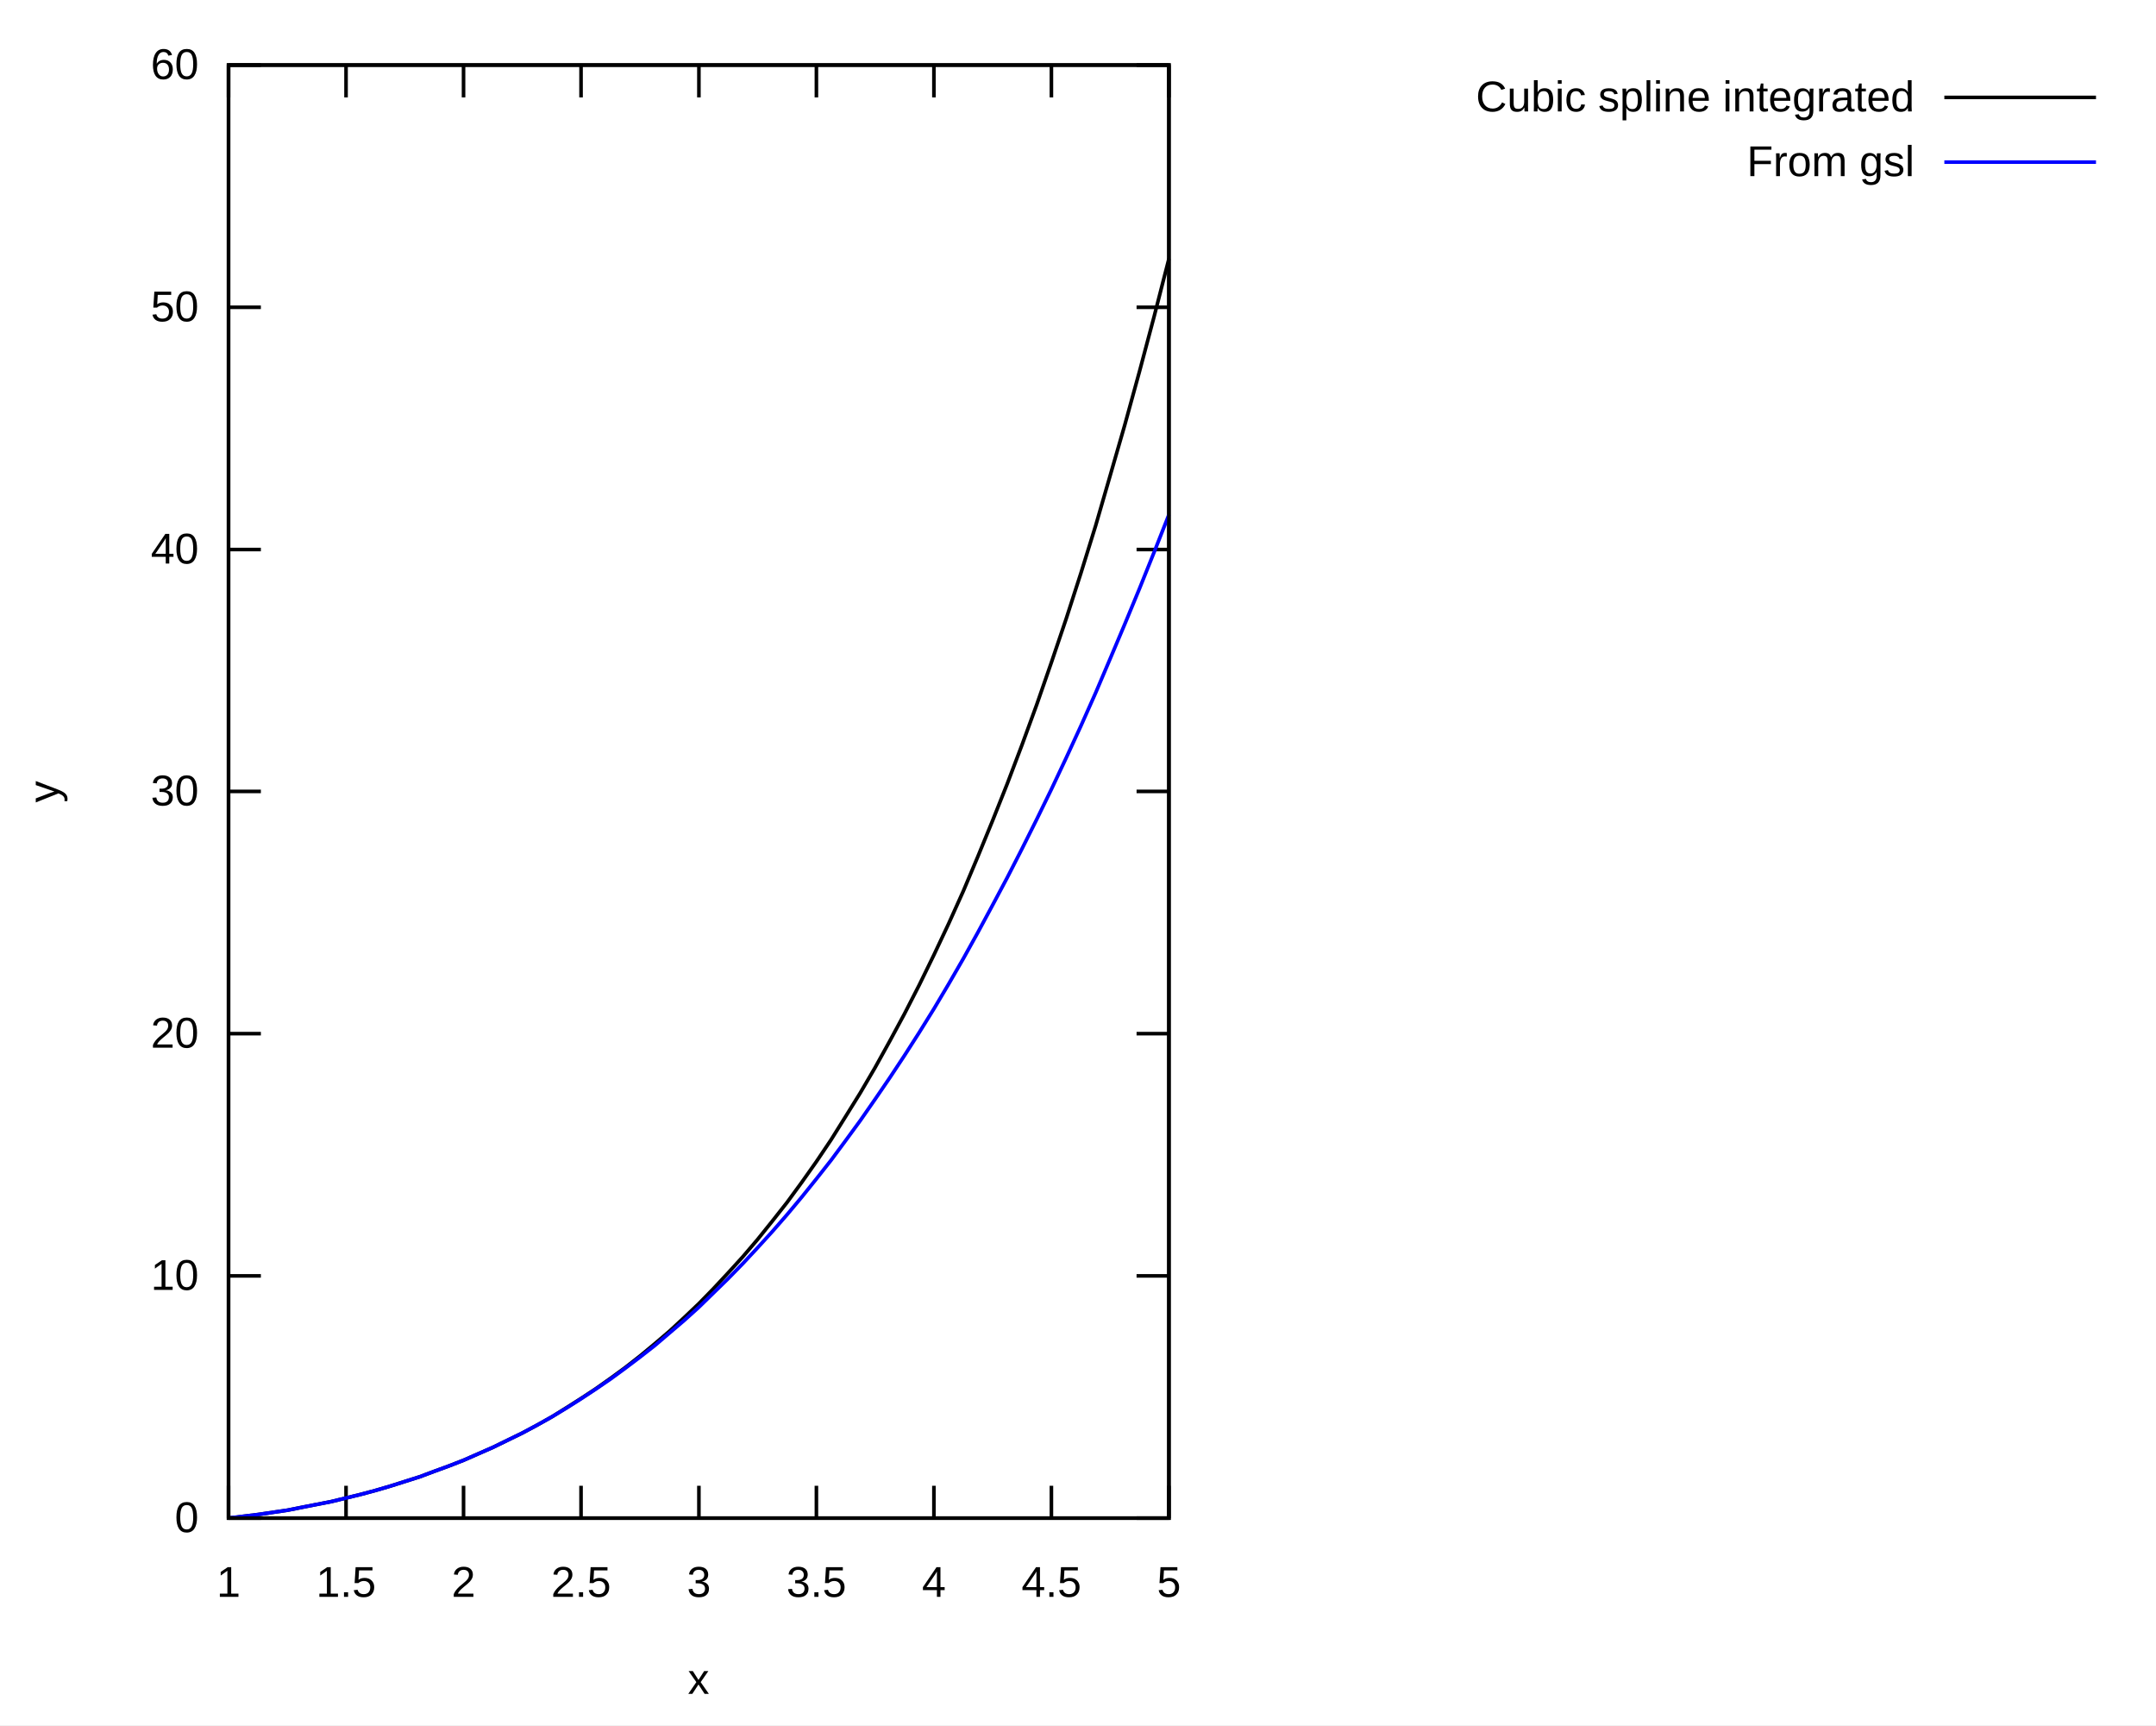
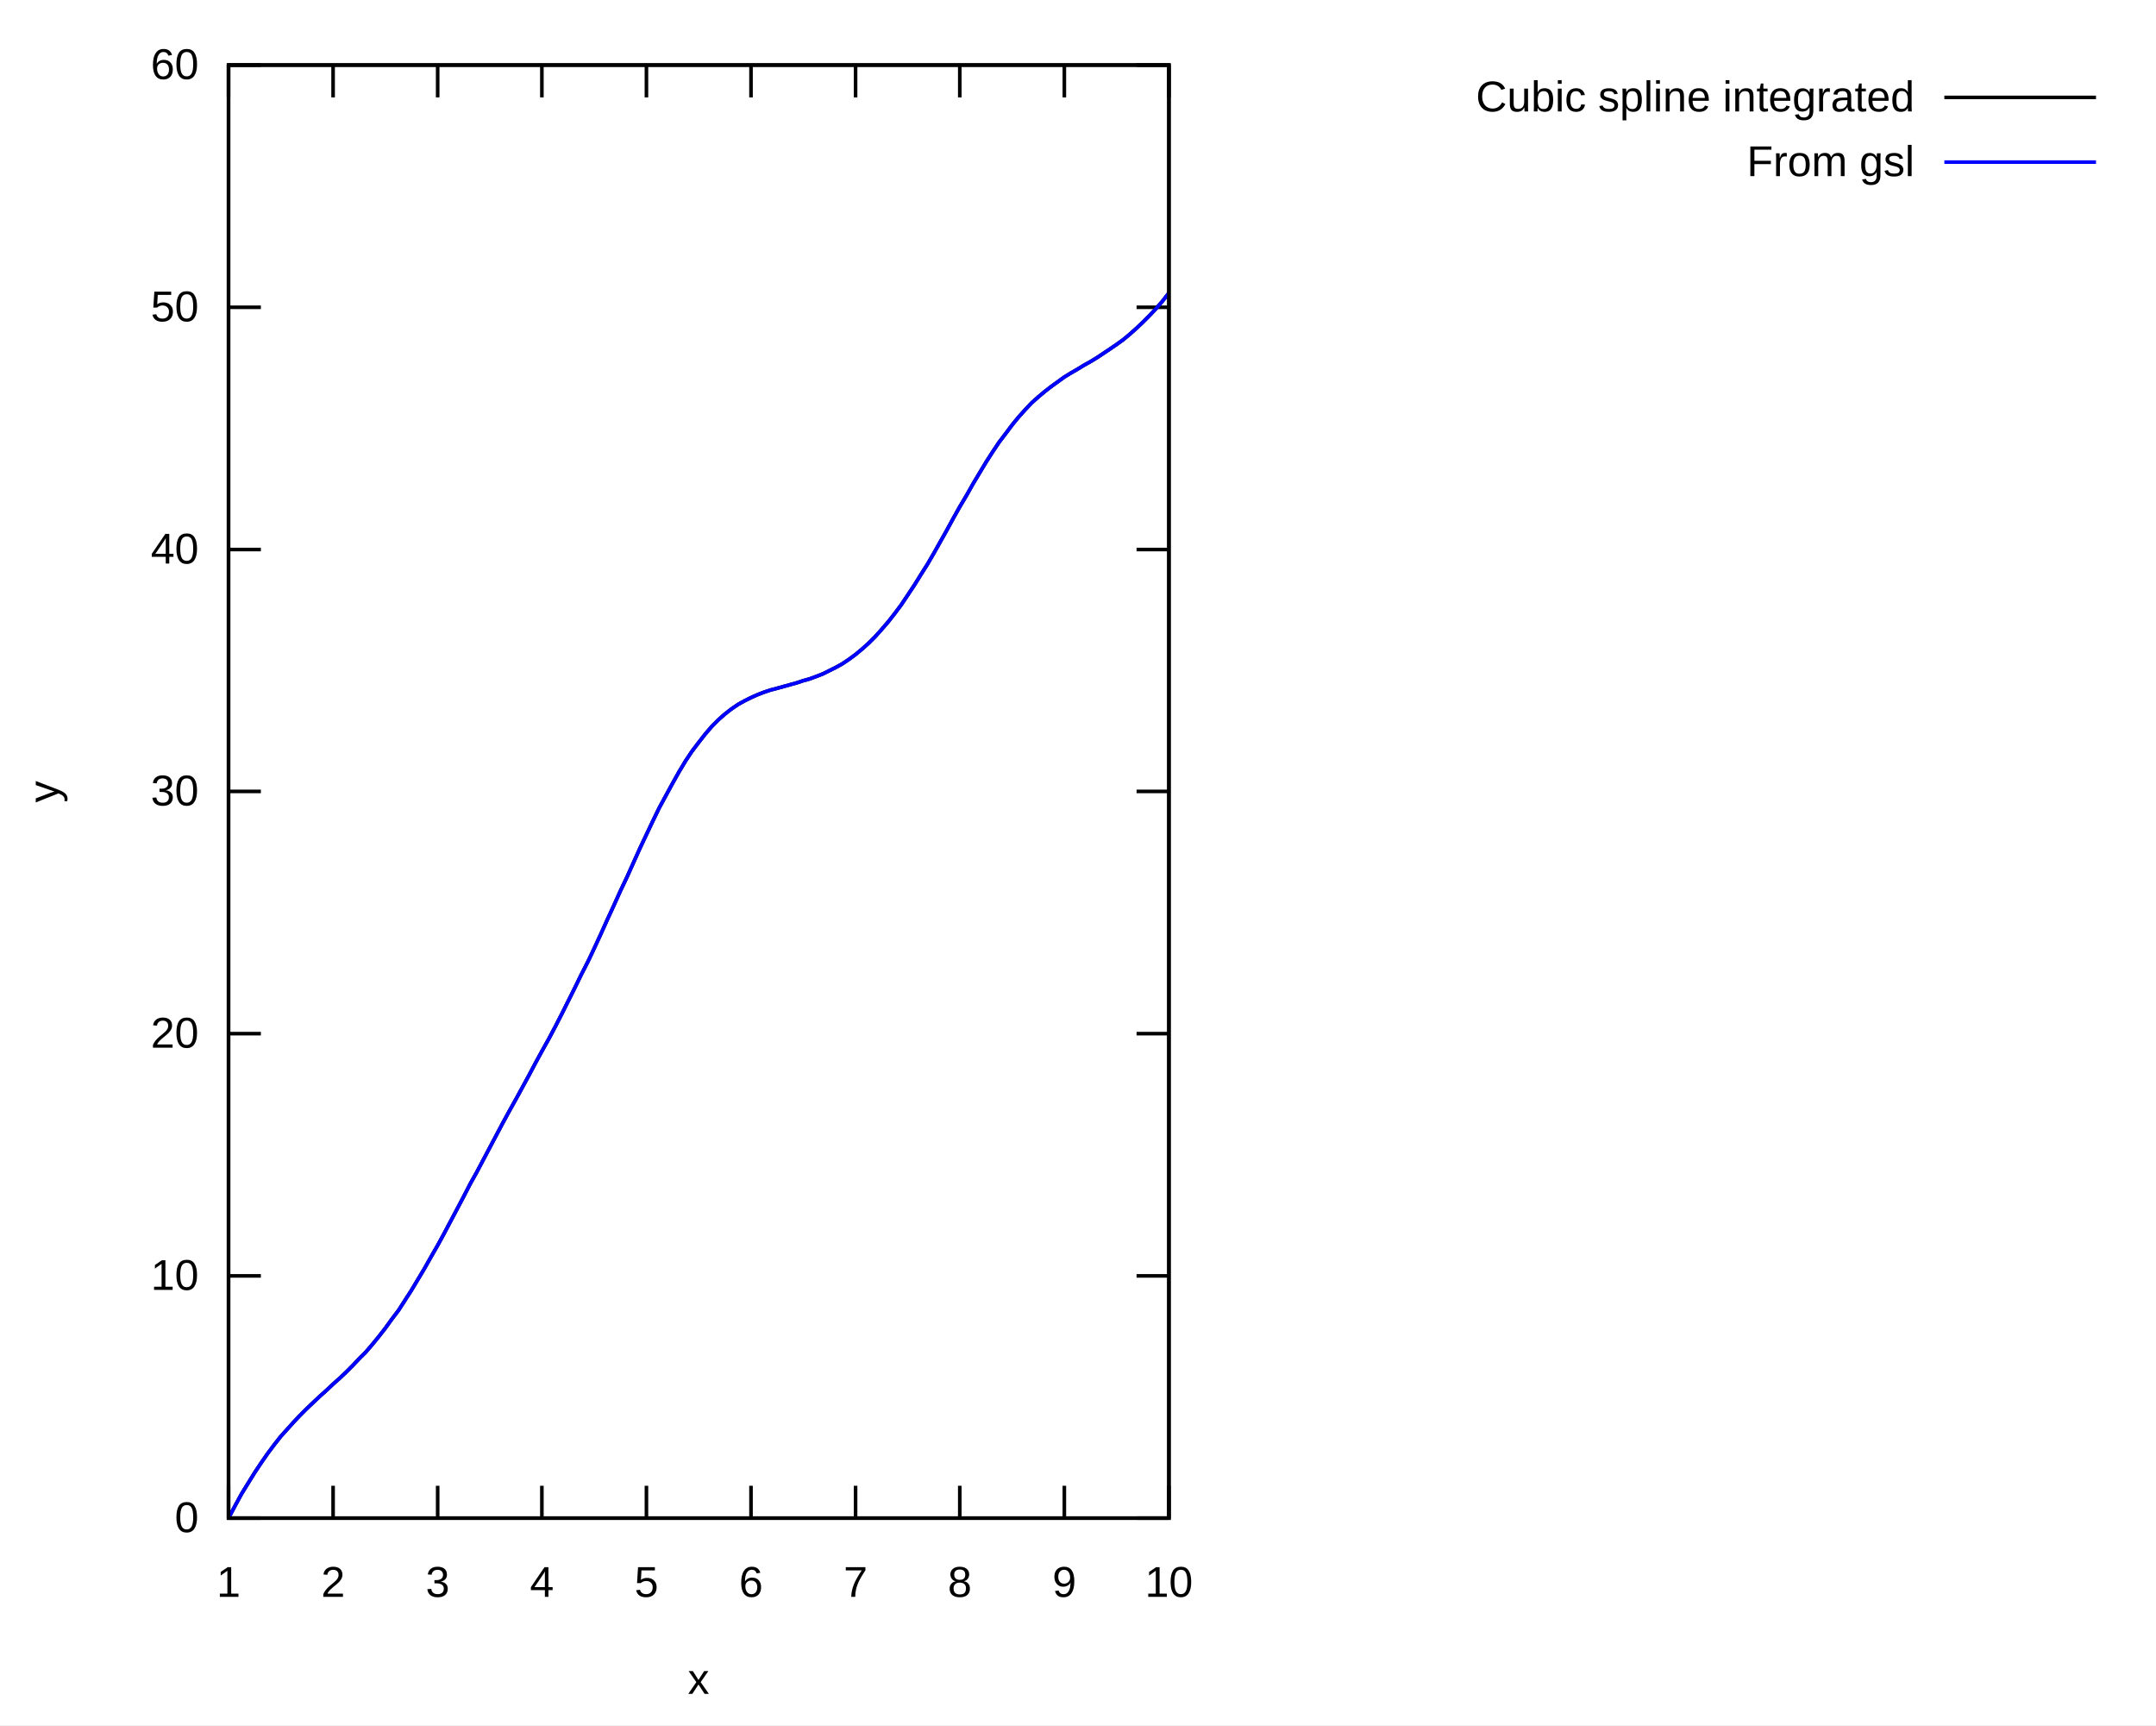
<svg xmlns="http://www.w3.org/2000/svg" xmlns:xlink="http://www.w3.org/1999/xlink" width="600" height="480" viewBox="0 0 600 480">
  <g id="gnuplot_canvas">
    <rect x="0" y="0" width="600" height="480" fill="#ffffff" />
    <defs>
      <circle id="gpDot" r="0.5" stroke-width="0.5" />
      <path id="gpPt0" stroke-width="0.222" stroke="currentColor" d="M-1,0 h2 M0,-1 v2" />
      <path id="gpPt1" stroke-width="0.222" stroke="currentColor" d="M-1,-1 L1,1 M1,-1 L-1,1" />
      <path id="gpPt2" stroke-width="0.222" stroke="currentColor" d="M-1,0 L1,0 M0,-1 L0,1 M-1,-1 L1,1 M-1,1 L1,-1" />
      <rect id="gpPt3" stroke-width="0.222" stroke="currentColor" x="-1" y="-1" width="2" height="2" />
      <rect id="gpPt4" stroke-width="0.222" stroke="currentColor" fill="currentColor" x="-1" y="-1" width="2" height="2" />
      <circle id="gpPt5" stroke-width="0.222" stroke="currentColor" cx="0" cy="0" r="1" />
      <use xlink:href="#gpPt5" id="gpPt6" fill="currentColor" stroke="none" />
      <path id="gpPt7" stroke-width="0.222" stroke="currentColor" d="M0,-1.33 L-1.33,0.67 L1.33,0.67 z" />
      <use xlink:href="#gpPt7" id="gpPt8" fill="currentColor" stroke="none" />
      <use xlink:href="#gpPt7" id="gpPt9" stroke="currentColor" transform="rotate(180)" />
      <use xlink:href="#gpPt9" id="gpPt10" fill="currentColor" stroke="none" />
      <use xlink:href="#gpPt3" id="gpPt11" stroke="currentColor" transform="rotate(45)" />
      <use xlink:href="#gpPt11" id="gpPt12" fill="currentColor" stroke="none" />
      <path id="gpPt13" stroke-width="0.222" stroke="currentColor" d="M0,1.330 L1.265,0.411 L0.782,-1.067 L-0.782,-1.076 L-1.265,0.411 z" />
      <use xlink:href="#gpPt13" id="gpPt14" fill="currentColor" stroke="none" />
      <filter id="textbox" filterUnits="objectBoundingBox" x="0" y="0" height="1" width="1">
        <feFlood flood-color="#FFFFFF" flood-opacity="1" result="bgnd" />
        <feComposite in="SourceGraphic" in2="bgnd" operator="atop" />
      </filter>
      <filter id="greybox" filterUnits="objectBoundingBox" x="0" y="0" height="1" width="1">
        <feFlood flood-color="lightgrey" flood-opacity="1" result="grey" />
        <feComposite in="SourceGraphic" in2="grey" operator="atop" />
      </filter>
    </defs>
    <g fill="none" color="#FFFFFF" stroke="currentColor" stroke-width="1.00" stroke-linecap="butt" stroke-linejoin="miter">
</g>
    <g fill="none" color="black" stroke="currentColor" stroke-width="1.00" stroke-linecap="butt" stroke-linejoin="miter">
      <path stroke="black" d="M63.6,422.4 L72.6,422.4 M325.3,422.4 L316.3,422.4  " />
      <g transform="translate(55.3,426.3)" stroke="none" fill="black" font-family="Arial" font-size="12.00" text-anchor="end">
        <text>
          <tspan font-family="Arial"> 0</tspan>
        </text>
      </g>
    </g>
    <g fill="none" color="black" stroke="currentColor" stroke-width="1.00" stroke-linecap="butt" stroke-linejoin="miter">
      <path stroke="black" d="M63.6,355.0 L72.6,355.0 M325.3,355.0 L316.3,355.0  " />
      <g transform="translate(55.3,358.9)" stroke="none" fill="black" font-family="Arial" font-size="12.00" text-anchor="end">
        <text>
          <tspan font-family="Arial"> 10</tspan>
        </text>
      </g>
    </g>
    <g fill="none" color="black" stroke="currentColor" stroke-width="1.00" stroke-linecap="butt" stroke-linejoin="miter">
      <path stroke="black" d="M63.6,287.6 L72.6,287.6 M325.3,287.6 L316.3,287.6  " />
      <g transform="translate(55.3,291.5)" stroke="none" fill="black" font-family="Arial" font-size="12.00" text-anchor="end">
        <text>
          <tspan font-family="Arial"> 20</tspan>
        </text>
      </g>
    </g>
    <g fill="none" color="black" stroke="currentColor" stroke-width="1.00" stroke-linecap="butt" stroke-linejoin="miter">
      <path stroke="black" d="M63.6,220.2 L72.6,220.2 M325.3,220.2 L316.3,220.2  " />
      <g transform="translate(55.3,224.1)" stroke="none" fill="black" font-family="Arial" font-size="12.00" text-anchor="end">
        <text>
          <tspan font-family="Arial"> 30</tspan>
        </text>
      </g>
    </g>
    <g fill="none" color="black" stroke="currentColor" stroke-width="1.00" stroke-linecap="butt" stroke-linejoin="miter">
      <path stroke="black" d="M63.6,152.9 L72.6,152.9 M325.3,152.9 L316.3,152.9  " />
      <g transform="translate(55.3,156.8)" stroke="none" fill="black" font-family="Arial" font-size="12.00" text-anchor="end">
        <text>
          <tspan font-family="Arial"> 40</tspan>
        </text>
      </g>
    </g>
    <g fill="none" color="black" stroke="currentColor" stroke-width="1.00" stroke-linecap="butt" stroke-linejoin="miter">
      <path stroke="black" d="M63.6,85.5 L72.6,85.5 M325.3,85.5 L316.3,85.5  " />
      <g transform="translate(55.3,89.4)" stroke="none" fill="black" font-family="Arial" font-size="12.00" text-anchor="end">
        <text>
          <tspan font-family="Arial"> 50</tspan>
        </text>
      </g>
    </g>
    <g fill="none" color="black" stroke="currentColor" stroke-width="1.00" stroke-linecap="butt" stroke-linejoin="miter">
      <path stroke="black" d="M63.6,18.1 L72.6,18.1 M325.3,18.1 L316.3,18.1  " />
      <g transform="translate(55.3,22.0)" stroke="none" fill="black" font-family="Arial" font-size="12.00" text-anchor="end">
        <text>
          <tspan font-family="Arial"> 60</tspan>
        </text>
      </g>
    </g>
    <g fill="none" color="black" stroke="currentColor" stroke-width="1.00" stroke-linecap="butt" stroke-linejoin="miter">
      <path stroke="black" d="M63.6,422.4 L63.6,413.4 M63.6,18.1 L63.6,27.1  " />
      <g transform="translate(63.6,444.3)" stroke="none" fill="black" font-family="Arial" font-size="12.00" text-anchor="middle">
        <text>
          <tspan font-family="Arial"> 1</tspan>
        </text>
      </g>
    </g>
    <g fill="none" color="black" stroke="currentColor" stroke-width="1.00" stroke-linecap="butt" stroke-linejoin="miter">
-       <path stroke="black" d="M96.3,422.4 L96.3,413.4 M96.3,18.1 L96.3,27.1  " />
-       <g transform="translate(96.3,444.3)" stroke="none" fill="black" font-family="Arial" font-size="12.00" text-anchor="middle">
-         <text>
-           <tspan font-family="Arial"> 1.5</tspan>
-         </text>
-       </g>
-     </g>
-     <g fill="none" color="black" stroke="currentColor" stroke-width="1.00" stroke-linecap="butt" stroke-linejoin="miter">
-       <path stroke="black" d="M129.0,422.4 L129.0,413.4 M129.0,18.1 L129.0,27.1  " />
-       <g transform="translate(129.0,444.3)" stroke="none" fill="black" font-family="Arial" font-size="12.00" text-anchor="middle">
+       <path stroke="black" d="M92.7,422.4 L92.7,413.4 M92.7,18.1 L92.7,27.1  " />
+       <g transform="translate(92.7,444.3)" stroke="none" fill="black" font-family="Arial" font-size="12.00" text-anchor="middle">
        <text>
          <tspan font-family="Arial"> 2</tspan>
        </text>
      </g>
    </g>
    <g fill="none" color="black" stroke="currentColor" stroke-width="1.00" stroke-linecap="butt" stroke-linejoin="miter">
-       <path stroke="black" d="M161.7,422.4 L161.7,413.4 M161.7,18.1 L161.7,27.1  " />
-       <g transform="translate(161.7,444.3)" stroke="none" fill="black" font-family="Arial" font-size="12.00" text-anchor="middle">
-         <text>
-           <tspan font-family="Arial"> 2.5</tspan>
-         </text>
-       </g>
-     </g>
-     <g fill="none" color="black" stroke="currentColor" stroke-width="1.00" stroke-linecap="butt" stroke-linejoin="miter">
-       <path stroke="black" d="M194.5,422.4 L194.5,413.4 M194.5,18.1 L194.5,27.1  " />
-       <g transform="translate(194.5,444.3)" stroke="none" fill="black" font-family="Arial" font-size="12.00" text-anchor="middle">
+       <path stroke="black" d="M121.8,422.4 L121.8,413.4 M121.8,18.1 L121.8,27.1  " />
+       <g transform="translate(121.8,444.3)" stroke="none" fill="black" font-family="Arial" font-size="12.00" text-anchor="middle">
        <text>
          <tspan font-family="Arial"> 3</tspan>
        </text>
      </g>
    </g>
    <g fill="none" color="black" stroke="currentColor" stroke-width="1.00" stroke-linecap="butt" stroke-linejoin="miter">
-       <path stroke="black" d="M227.2,422.4 L227.2,413.4 M227.2,18.1 L227.2,27.1  " />
-       <g transform="translate(227.2,444.3)" stroke="none" fill="black" font-family="Arial" font-size="12.00" text-anchor="middle">
-         <text>
-           <tspan font-family="Arial"> 3.5</tspan>
-         </text>
-       </g>
-     </g>
-     <g fill="none" color="black" stroke="currentColor" stroke-width="1.00" stroke-linecap="butt" stroke-linejoin="miter">
-       <path stroke="black" d="M259.9,422.4 L259.9,413.4 M259.9,18.1 L259.9,27.1  " />
-       <g transform="translate(259.9,444.3)" stroke="none" fill="black" font-family="Arial" font-size="12.00" text-anchor="middle">
+       <path stroke="black" d="M150.8,422.4 L150.8,413.4 M150.8,18.1 L150.8,27.1  " />
+       <g transform="translate(150.8,444.3)" stroke="none" fill="black" font-family="Arial" font-size="12.00" text-anchor="middle">
        <text>
          <tspan font-family="Arial"> 4</tspan>
        </text>
      </g>
    </g>
    <g fill="none" color="black" stroke="currentColor" stroke-width="1.00" stroke-linecap="butt" stroke-linejoin="miter">
-       <path stroke="black" d="M292.6,422.4 L292.6,413.4 M292.6,18.1 L292.6,27.1  " />
-       <g transform="translate(292.6,444.3)" stroke="none" fill="black" font-family="Arial" font-size="12.00" text-anchor="middle">
-         <text>
-           <tspan font-family="Arial"> 4.5</tspan>
+       <path stroke="black" d="M179.9,422.4 L179.9,413.4 M179.9,18.1 L179.9,27.1  " />
+       <g transform="translate(179.9,444.3)" stroke="none" fill="black" font-family="Arial" font-size="12.00" text-anchor="middle">
+         <text>
+           <tspan font-family="Arial"> 5</tspan>
+         </text>
+       </g>
+     </g>
+     <g fill="none" color="black" stroke="currentColor" stroke-width="1.00" stroke-linecap="butt" stroke-linejoin="miter">
+       <path stroke="black" d="M209.0,422.4 L209.0,413.4 M209.0,18.1 L209.0,27.1  " />
+       <g transform="translate(209.0,444.3)" stroke="none" fill="black" font-family="Arial" font-size="12.00" text-anchor="middle">
+         <text>
+           <tspan font-family="Arial"> 6</tspan>
+         </text>
+       </g>
+     </g>
+     <g fill="none" color="black" stroke="currentColor" stroke-width="1.00" stroke-linecap="butt" stroke-linejoin="miter">
+       <path stroke="black" d="M238.1,422.4 L238.1,413.4 M238.1,18.1 L238.1,27.1  " />
+       <g transform="translate(238.1,444.3)" stroke="none" fill="black" font-family="Arial" font-size="12.00" text-anchor="middle">
+         <text>
+           <tspan font-family="Arial"> 7</tspan>
+         </text>
+       </g>
+     </g>
+     <g fill="none" color="black" stroke="currentColor" stroke-width="1.00" stroke-linecap="butt" stroke-linejoin="miter">
+       <path stroke="black" d="M267.1,422.4 L267.1,413.4 M267.1,18.1 L267.1,27.1  " />
+       <g transform="translate(267.1,444.3)" stroke="none" fill="black" font-family="Arial" font-size="12.00" text-anchor="middle">
+         <text>
+           <tspan font-family="Arial"> 8</tspan>
+         </text>
+       </g>
+     </g>
+     <g fill="none" color="black" stroke="currentColor" stroke-width="1.00" stroke-linecap="butt" stroke-linejoin="miter">
+       <path stroke="black" d="M296.2,422.4 L296.2,413.4 M296.2,18.1 L296.2,27.1  " />
+       <g transform="translate(296.2,444.3)" stroke="none" fill="black" font-family="Arial" font-size="12.00" text-anchor="middle">
+         <text>
+           <tspan font-family="Arial"> 9</tspan>
        </text>
      </g>
    </g>
    <g fill="none" color="black" stroke="currentColor" stroke-width="1.00" stroke-linecap="butt" stroke-linejoin="miter">
      <path stroke="black" d="M325.3,422.4 L325.3,413.4 M325.3,18.1 L325.3,27.1  " />
      <g transform="translate(325.3,444.3)" stroke="none" fill="black" font-family="Arial" font-size="12.00" text-anchor="middle">
        <text>
-           <tspan font-family="Arial"> 5</tspan>
+           <tspan font-family="Arial"> 10</tspan>
        </text>
      </g>
    </g>
    <g fill="none" color="black" stroke="currentColor" stroke-width="1.00" stroke-linecap="butt" stroke-linejoin="miter">
</g>
    <g fill="none" color="black" stroke="currentColor" stroke-width="1.00" stroke-linecap="butt" stroke-linejoin="miter">
      <path stroke="black" d="M63.6,18.1 L63.6,422.4 L325.3,422.4 L325.3,18.1 L63.6,18.1 Z  " />
    </g>
    <g fill="none" color="black" stroke="currentColor" stroke-width="1.00" stroke-linecap="butt" stroke-linejoin="miter">
      <g transform="translate(16.3,220.3) rotate(270)" stroke="none" fill="black" font-family="Arial" font-size="12.00" text-anchor="middle">
        <text>
          <tspan font-family="Arial">y</tspan>
        </text>
      </g>
    </g>
    <g fill="none" color="black" stroke="currentColor" stroke-width="1.00" stroke-linecap="butt" stroke-linejoin="miter">
      <g transform="translate(194.4,471.3)" stroke="none" fill="black" font-family="Arial" font-size="12.00" text-anchor="middle">
        <text>
          <tspan font-family="Arial">x</tspan>
        </text>
      </g>
    </g>
    <g fill="none" color="black" stroke="currentColor" stroke-width="1.00" stroke-linecap="butt" stroke-linejoin="miter">
</g>
    <g id="gnuplot_plot_1">
      <g fill="none" color="black" stroke="currentColor" stroke-width="1.00" stroke-linecap="butt" stroke-linejoin="miter">
        <g transform="translate(532.8,31.0)" stroke="none" fill="black" font-family="Arial" font-size="12.00" text-anchor="end">
          <text>
            <tspan font-family="Arial">Cubic spline integrated</tspan>
          </text>
        </g>
      </g>
      <g fill="none" color="black" stroke="currentColor" stroke-width="1.00" stroke-linecap="butt" stroke-linejoin="miter">
-         <path stroke="rgb(  0,   0,   0)" d="M541.1,27.1 L583.3,27.1 M63.6,422.4 L67.7,421.9 L71.8,421.4 L75.9,420.8 L80.0,420.2 L84.0,419.4   L88.1,418.6 L92.2,417.8 L96.3,416.8 L100.4,415.8 L104.5,414.7 L108.6,413.5 L112.7,412.2 L116.8,410.9   L120.8,409.4 L124.9,407.9 L129.0,406.3 L133.1,404.5 L137.2,402.7 L141.3,400.7 L145.4,398.7 L149.5,396.5   L153.6,394.2 L157.6,391.7 L161.7,389.1 L165.8,386.4 L169.9,383.5 L174.0,380.5 L178.1,377.3 L182.2,373.9   L186.3,370.4 L190.4,366.6 L194.5,362.7 L198.5,358.6 L202.6,354.2 L206.7,349.7 L210.8,344.9 L214.9,339.8   L219.0,334.6 L223.1,329.0 L227.2,323.2 L231.3,317.1 L235.3,310.7 L239.4,304.1 L243.5,297.1 L247.6,289.7   L251.7,282.1 L255.8,274.1 L259.9,265.7 L264.0,257.0 L268.1,247.9 L272.1,238.4 L276.2,228.4 L280.3,218.1   L284.4,207.3 L288.5,196.1 L292.6,184.3 L296.7,172.2 L300.8,159.5 L304.9,146.3 L308.9,132.5 L313.0,118.3   L317.1,103.4 L321.2,88.0 L325.3,72.0  " />
+         <path stroke="rgb(  0,   0,   0)" d="M541.1,27.1 L583.3,27.1 M63.6,422.4 L65.4,419.0 L67.2,415.7 L69.1,412.6 L70.9,409.7 L72.7,407.0   L74.5,404.4 L76.3,402.0 L78.1,399.7 L80.0,397.6 L81.8,395.6 L83.6,393.7 L85.4,391.9 L87.2,390.2   L89.0,388.5 L90.9,386.8 L92.7,385.1 L94.5,383.5 L96.3,381.8 L98.1,380.0 L99.9,378.1 L101.8,376.2   L103.6,374.1 L105.4,371.9 L107.2,369.6 L109.0,367.1 L110.9,364.6 L112.7,361.8 L114.5,359.0 L116.3,356.0   L118.1,353.0 L119.9,349.8 L121.8,346.5 L123.6,343.2 L125.4,339.8 L127.2,336.4 L129.0,333.0 L130.8,329.5   L132.7,326.1 L134.5,322.7 L136.3,319.3 L138.1,315.9 L139.9,312.5 L141.7,309.2 L143.6,305.8 L145.4,302.5   L147.2,299.2 L149.0,295.8 L150.8,292.5 L152.7,289.1 L154.5,285.7 L156.3,282.2 L158.1,278.6 L159.9,275.0   L161.7,271.3 L163.6,267.6 L165.4,263.8 L167.2,259.9 L169.0,255.9 L170.8,252.0 L172.6,248.0 L174.5,244.0   L176.3,240.0 L178.1,236.0 L179.9,232.2 L181.7,228.4 L183.5,224.7 L185.4,221.2 L187.2,217.9 L189.0,214.7   L190.8,211.7 L192.6,209.0 L194.5,206.5 L196.3,204.2 L198.1,202.1 L199.9,200.3 L201.7,198.7 L203.5,197.3   L205.4,196.0 L207.2,195.0 L209.0,194.1 L210.8,193.3 L212.6,192.6 L214.4,192.0 L216.3,191.5 L218.1,191.0   L219.9,190.5 L221.7,190.0 L223.5,189.4 L225.3,188.9 L227.2,188.2 L229.0,187.5 L230.8,186.6 L232.6,185.7   L234.4,184.7 L236.2,183.5 L238.1,182.1 L239.9,180.6 L241.7,179.0 L243.5,177.2 L245.3,175.2 L247.2,173.0   L249.0,170.7 L250.8,168.3 L252.6,165.6 L254.4,162.9 L256.2,160.0 L258.1,157.0 L259.9,153.9 L261.7,150.7   L263.5,147.5 L265.3,144.2 L267.1,141.0 L269.0,137.8 L270.8,134.6 L272.6,131.6 L274.4,128.6 L276.2,125.8   L278.0,123.1 L279.9,120.6 L281.7,118.2 L283.5,116.0 L285.3,114.0 L287.1,112.1 L289.0,110.4 L290.8,108.9   L292.6,107.5 L294.4,106.2 L296.2,104.9 L298.0,103.8 L299.9,102.7 L301.7,101.6 L303.5,100.6 L305.3,99.5   L307.1,98.3 L308.9,97.1 L310.8,95.8 L312.6,94.5 L314.4,93.0 L316.2,91.4 L318.0,89.7 L319.8,87.9   L321.7,85.9 L323.5,83.8 L325.3,81.5  " />
      </g>
    </g>
    <g id="gnuplot_plot_2">
      <g fill="none" color="black" stroke="currentColor" stroke-width="1.00" stroke-linecap="butt" stroke-linejoin="miter">
        <g transform="translate(532.8,49.0)" stroke="none" fill="black" font-family="Arial" font-size="12.00" text-anchor="end">
          <text>
            <tspan font-family="Arial">From gsl</tspan>
          </text>
        </g>
      </g>
      <g fill="none" color="black" stroke="currentColor" stroke-width="1.00" stroke-linecap="butt" stroke-linejoin="miter">
-         <path stroke="rgb(  0,   0, 255)" d="M541.1,45.1 L583.3,45.1 M63.6,422.4 L67.7,421.9 L71.8,421.4 L75.9,420.8 L80.0,420.2 L84.0,419.4   L88.1,418.6 L92.2,417.8 L96.3,416.8 L100.4,415.8 L104.5,414.7 L108.6,413.5 L112.7,412.2 L116.8,410.9   L120.8,409.4 L124.9,407.9 L129.0,406.3 L133.1,404.5 L137.2,402.7 L141.3,400.7 L145.4,398.7 L149.5,396.5   L153.6,394.2 L157.6,391.8 L161.7,389.2 L165.8,386.5 L169.9,383.7 L174.0,380.7 L178.1,377.6 L182.2,374.4   L186.3,370.9 L190.4,367.4 L194.5,363.7 L198.5,359.8 L202.6,355.8 L206.7,351.6 L210.8,347.2 L214.9,342.7   L219.0,338.0 L223.1,333.1 L227.2,328.0 L231.3,322.8 L235.3,317.4 L239.4,311.8 L243.5,305.9 L247.6,299.9   L251.7,293.7 L255.8,287.3 L259.9,280.7 L264.0,273.8 L268.1,266.7 L272.1,259.5 L276.2,251.9 L280.3,244.2   L284.4,236.2 L288.5,228.0 L292.6,219.6 L296.7,210.9 L300.8,202.0 L304.9,192.8 L308.9,183.4 L313.0,173.7   L317.1,163.8 L321.2,153.6 L325.3,143.2  " />
+         <path stroke="rgb(  0,   0, 255)" d="M541.1,45.1 L583.3,45.1 M63.6,422.4 L65.4,419.0 L67.2,415.7 L69.1,412.6 L70.9,409.7 L72.7,407.0   L74.5,404.4 L76.3,402.0 L78.1,399.7 L80.0,397.6 L81.8,395.6 L83.6,393.7 L85.4,391.9 L87.2,390.2   L89.0,388.5 L90.9,386.8 L92.7,385.1 L94.5,383.5 L96.3,381.8 L98.1,380.0 L99.9,378.1 L101.8,376.2   L103.6,374.1 L105.4,371.9 L107.2,369.6 L109.0,367.1 L110.9,364.6 L112.7,361.8 L114.5,359.0 L116.3,356.0   L118.1,353.0 L119.9,349.8 L121.8,346.5 L123.6,343.2 L125.4,339.8 L127.2,336.4 L129.0,333.0 L130.8,329.5   L132.7,326.1 L134.5,322.7 L136.3,319.3 L138.1,315.9 L139.9,312.5 L141.7,309.2 L143.6,305.8 L145.4,302.5   L147.2,299.2 L149.0,295.8 L150.8,292.5 L152.7,289.1 L154.5,285.7 L156.3,282.2 L158.1,278.6 L159.9,275.0   L161.7,271.3 L163.6,267.6 L165.4,263.8 L167.2,259.9 L169.0,255.9 L170.8,252.0 L172.6,248.0 L174.5,244.0   L176.3,240.0 L178.1,236.0 L179.9,232.2 L181.7,228.4 L183.5,224.7 L185.4,221.2 L187.2,217.9 L189.0,214.7   L190.8,211.7 L192.6,209.0 L194.5,206.5 L196.3,204.2 L198.1,202.1 L199.9,200.3 L201.7,198.7 L203.5,197.3   L205.4,196.0 L207.2,195.0 L209.0,194.1 L210.8,193.3 L212.6,192.6 L214.4,192.0 L216.3,191.5 L218.1,191.0   L219.9,190.5 L221.7,190.0 L223.5,189.4 L225.3,188.9 L227.2,188.2 L229.0,187.5 L230.8,186.6 L232.6,185.7   L234.4,184.7 L236.2,183.5 L238.1,182.1 L239.9,180.6 L241.7,179.0 L243.5,177.2 L245.3,175.2 L247.2,173.0   L249.0,170.7 L250.8,168.3 L252.6,165.6 L254.4,162.9 L256.2,160.0 L258.1,157.0 L259.9,153.9 L261.7,150.7   L263.5,147.5 L265.3,144.2 L267.1,141.0 L269.0,137.8 L270.8,134.6 L272.6,131.6 L274.4,128.6 L276.2,125.8   L278.0,123.1 L279.9,120.6 L281.7,118.2 L283.5,116.0 L285.3,114.0 L287.1,112.1 L289.0,110.4 L290.8,108.9   L292.6,107.5 L294.4,106.2 L296.2,104.9 L298.0,103.8 L299.9,102.7 L301.7,101.6 L303.5,100.6 L305.3,99.5   L307.1,98.3 L308.9,97.1 L310.8,95.8 L312.6,94.5 L314.4,93.0 L316.2,91.4 L318.0,89.7 L319.8,87.9   L321.7,85.9 L323.5,83.8 L325.3,81.5  " />
      </g>
    </g>
    <g fill="none" color="#FFFFFF" stroke="rgb(  0,   0, 255)" stroke-width="2.00" stroke-linecap="butt" stroke-linejoin="miter">
</g>
    <g fill="none" color="black" stroke="currentColor" stroke-width="2.00" stroke-linecap="butt" stroke-linejoin="miter">
</g>
    <g fill="none" color="black" stroke="black" stroke-width="1.00" stroke-linecap="butt" stroke-linejoin="miter">
</g>
    <g fill="none" color="black" stroke="currentColor" stroke-width="1.00" stroke-linecap="butt" stroke-linejoin="miter">
      <path stroke="black" d="M63.6,18.1 L63.6,422.4 L325.3,422.4 L325.3,18.1 L63.6,18.1 Z  " />
    </g>
    <g fill="none" color="black" stroke="currentColor" stroke-width="1.00" stroke-linecap="butt" stroke-linejoin="miter">
</g>
  </g>
</svg>
